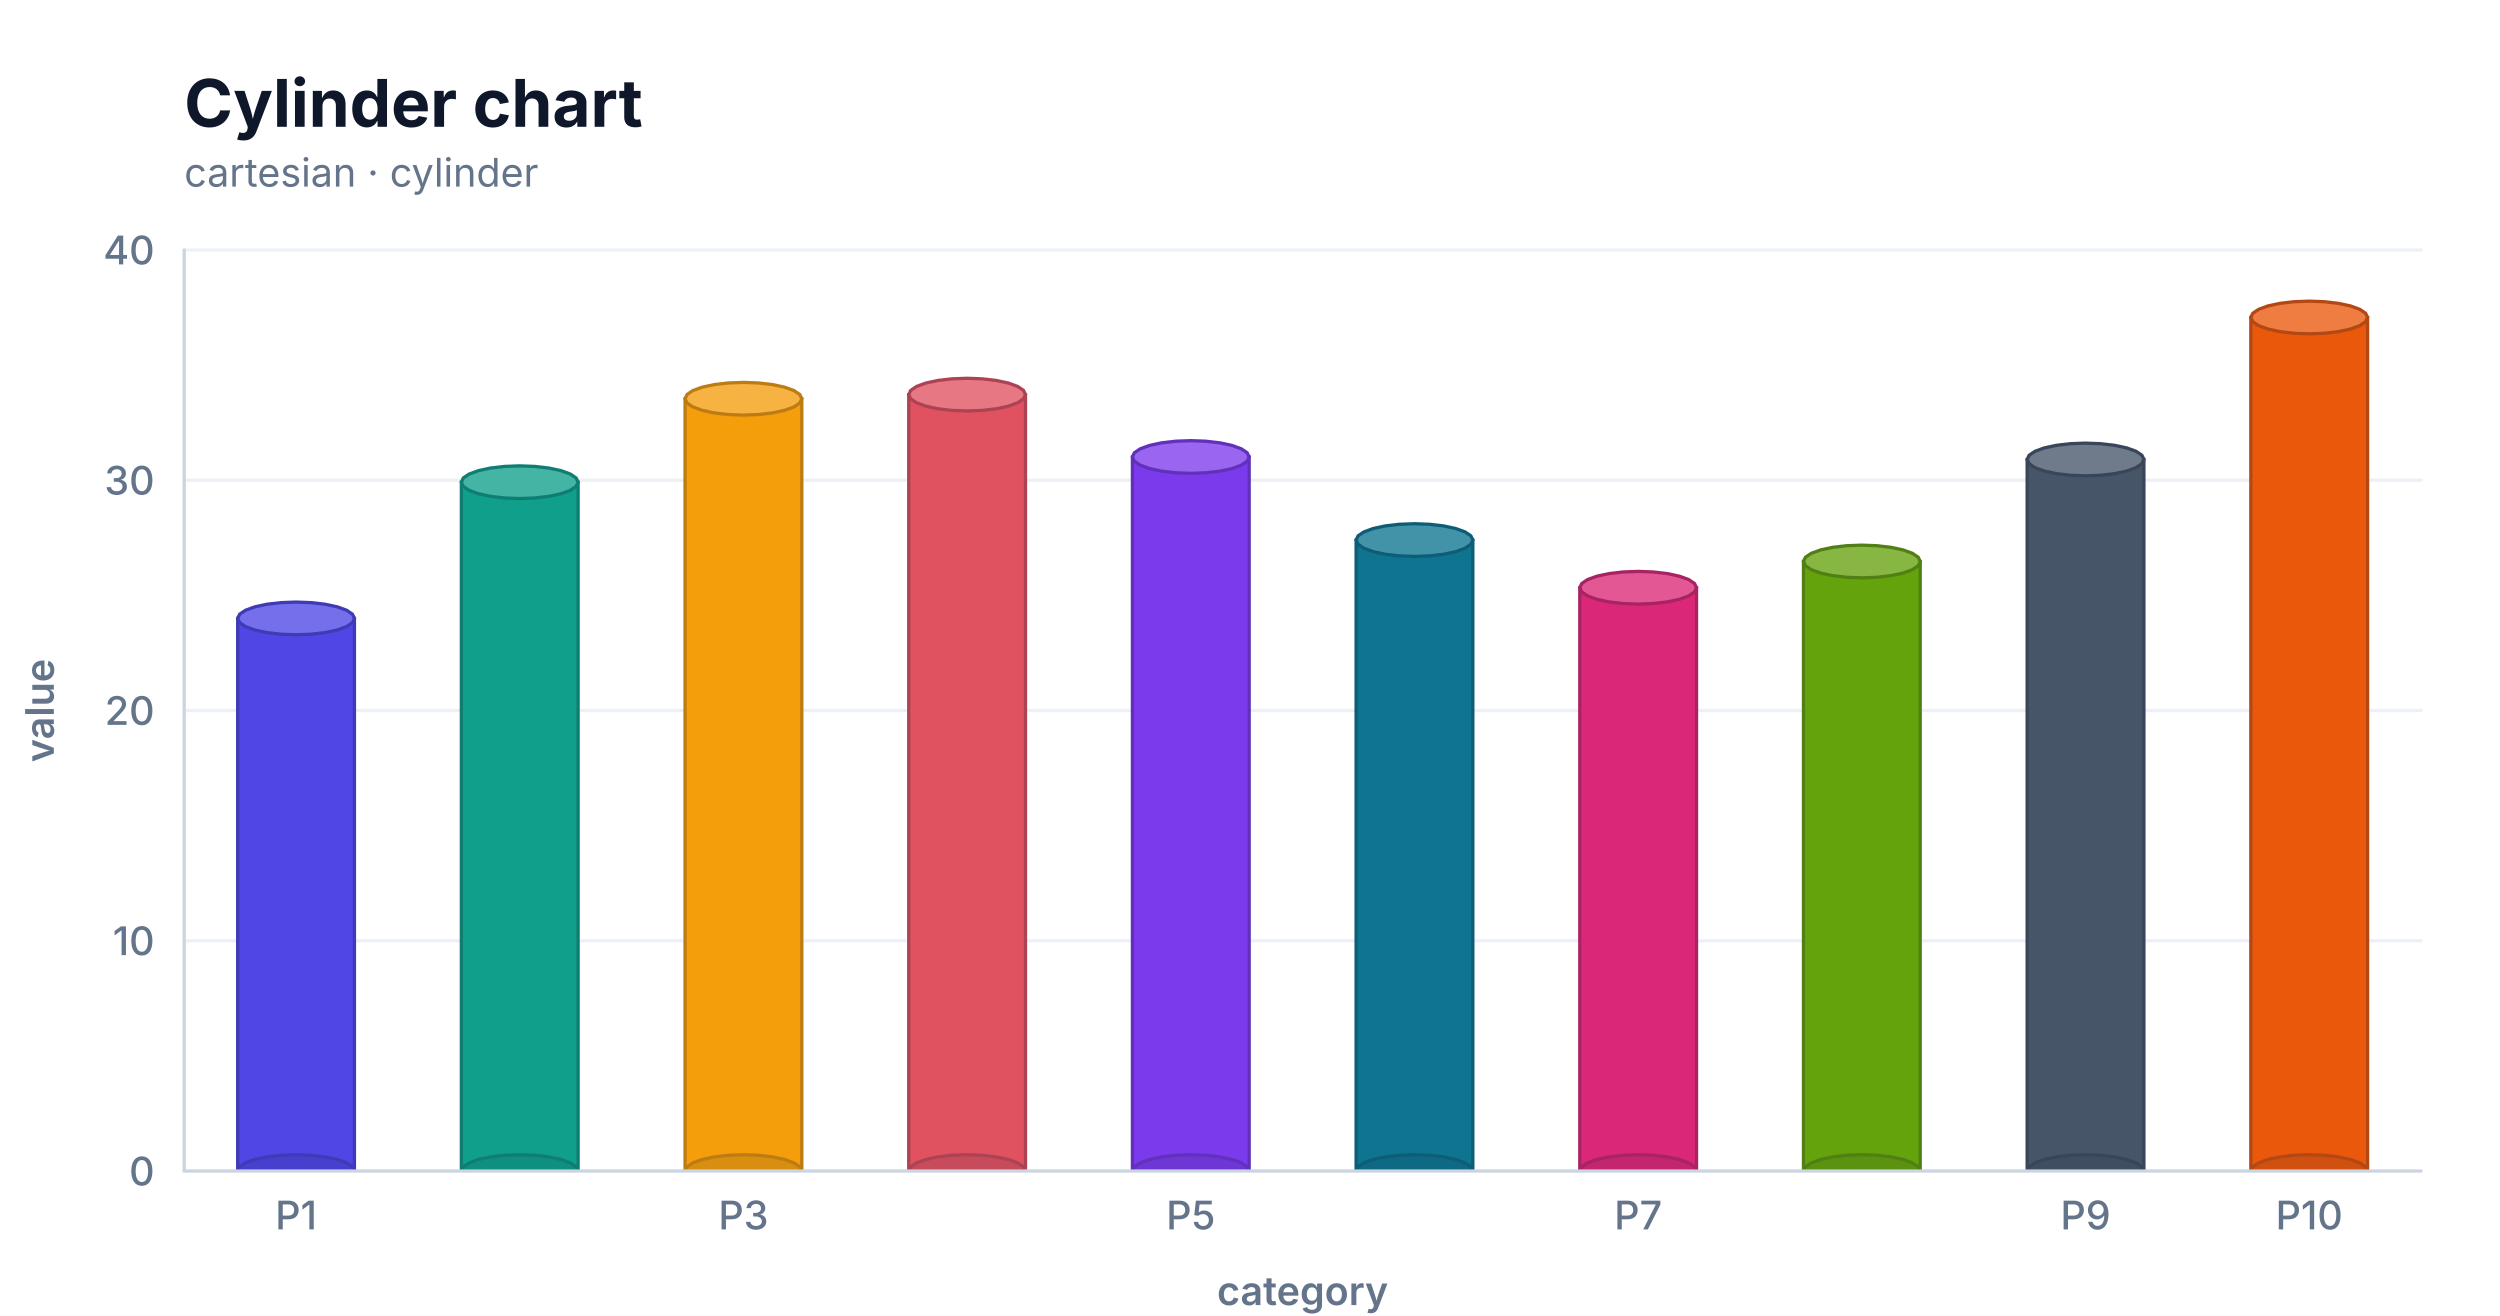
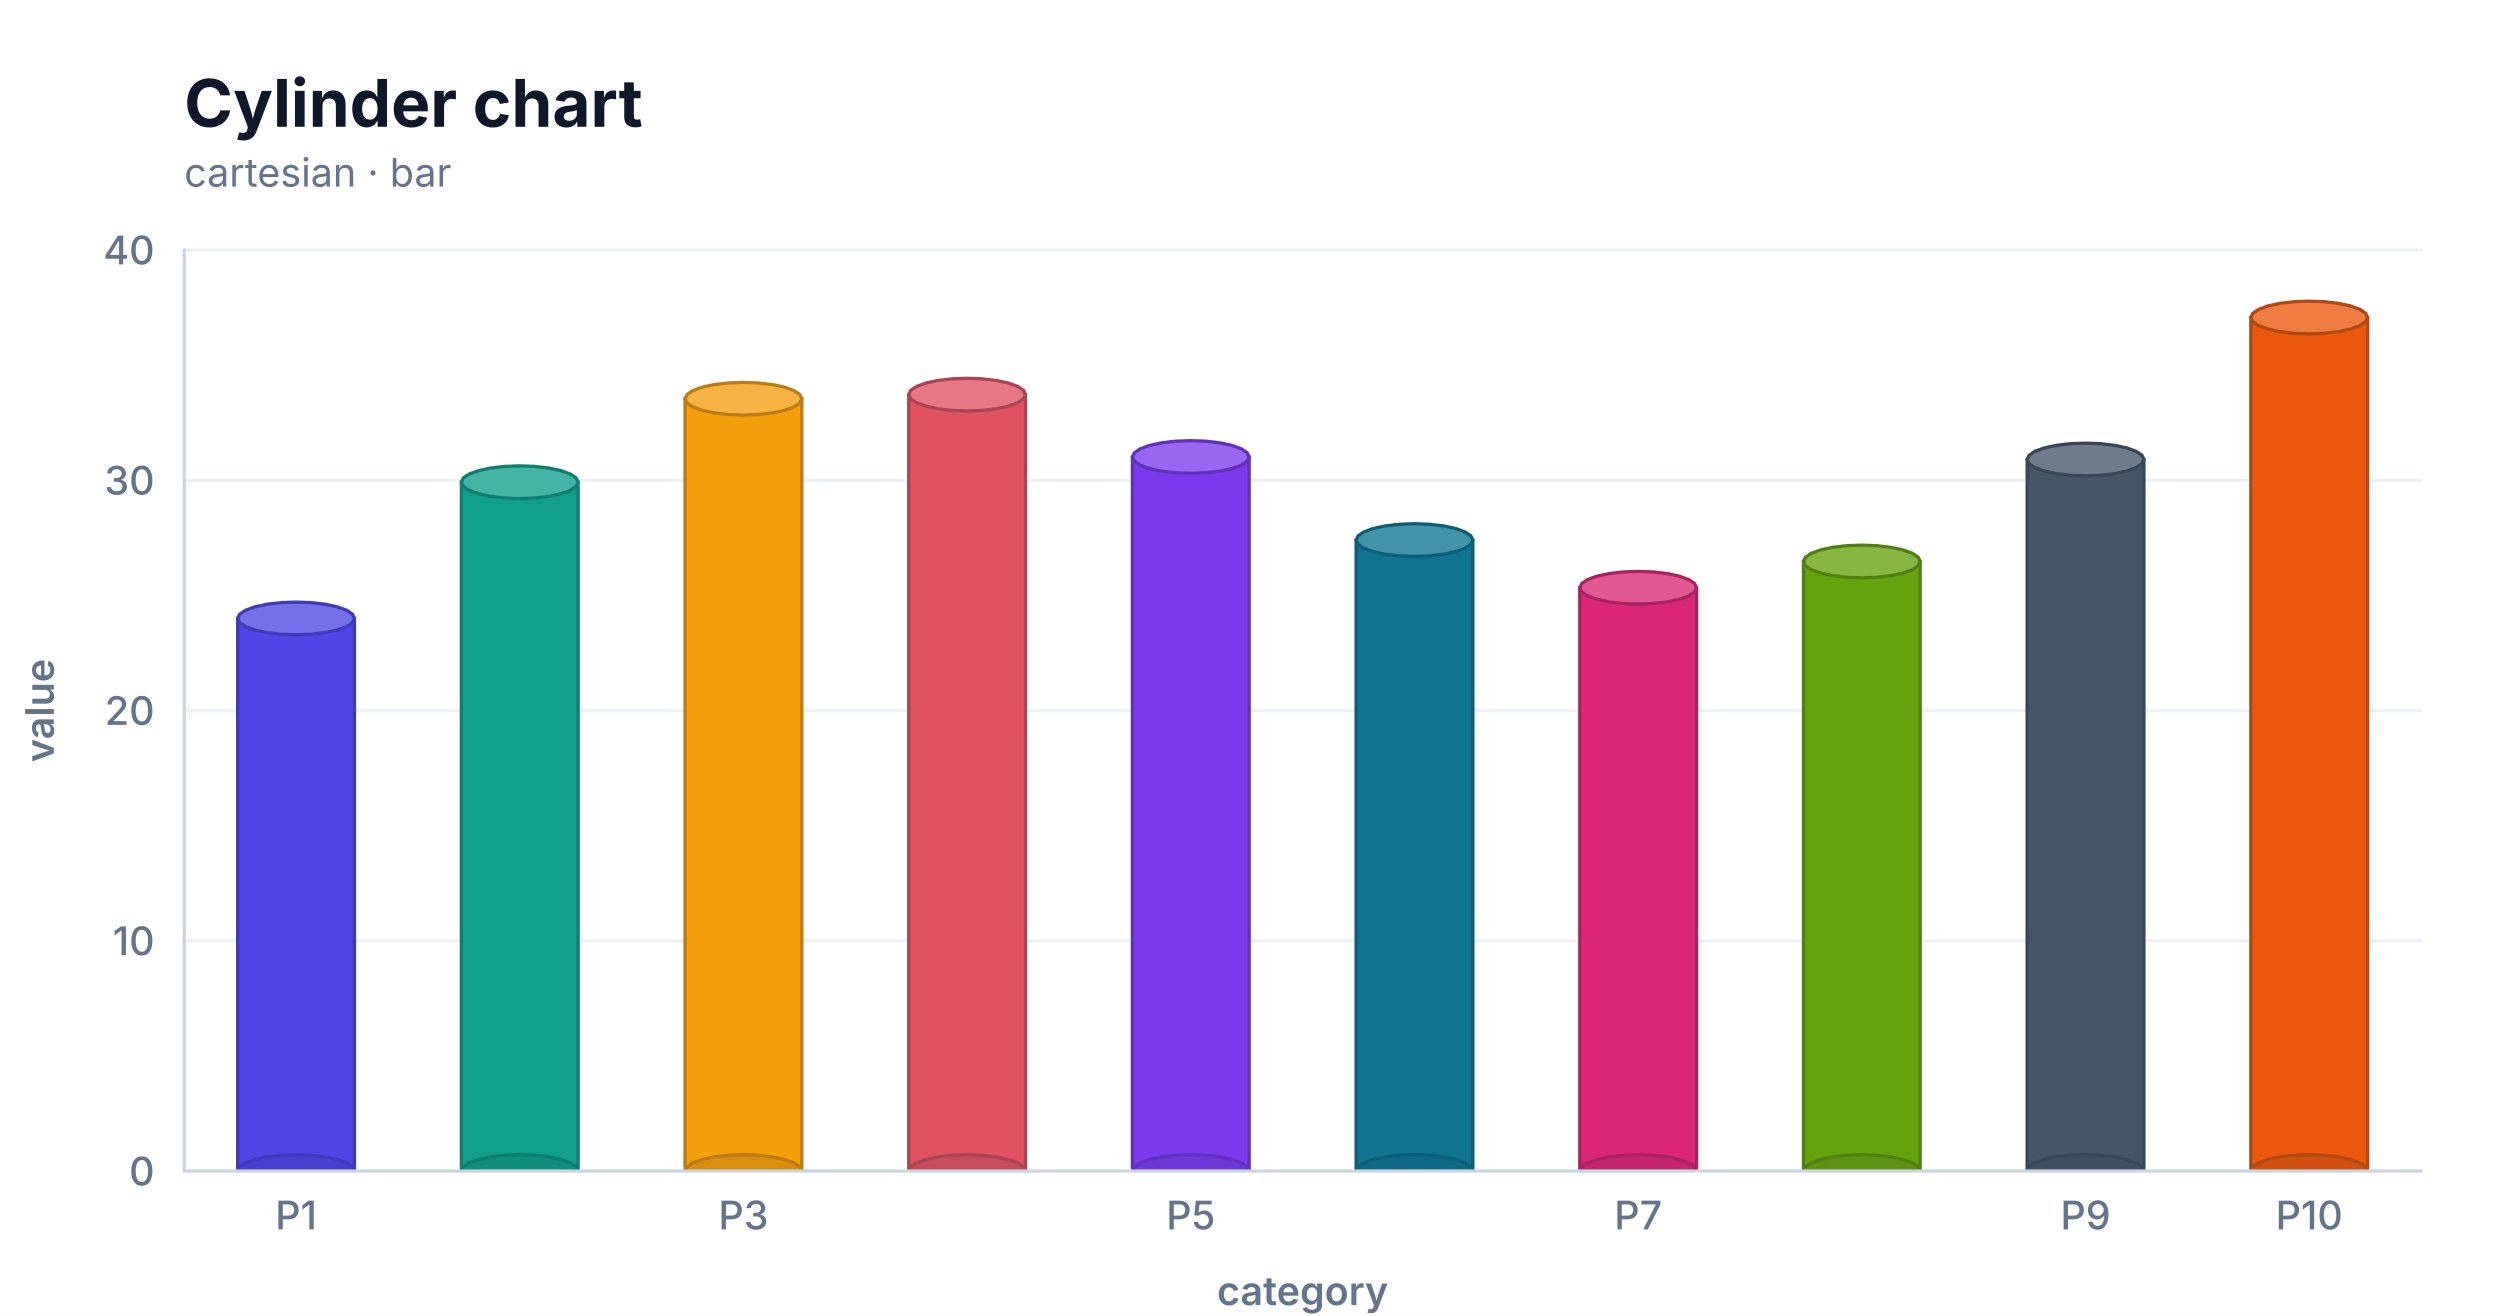
<svg xmlns="http://www.w3.org/2000/svg" width="760" height="400" viewBox="0 0 760 400" role="img" aria-labelledby="title description">
  <defs>
    <clipPath id="clip-1">
      <rect x="56" y="76" width="680" height="280" />
    </clipPath>
  </defs>
  <rect width="100%" height="100%" fill="#ffffff" />
  <g data-scene-node="scene:root">
    <line data-scene-node="axis-y:grid:1" opacity="0.82" x1="56" y1="286" x2="736" y2="286" fill="none" stroke="#e8eef6" stroke-width="1" stroke-linecap="round" />
    <line data-scene-node="axis-y:grid:2" opacity="0.82" x1="56" y1="216" x2="736" y2="216" fill="none" stroke="#e8eef6" stroke-width="1" stroke-linecap="round" />
    <line data-scene-node="axis-y:grid:3" opacity="0.82" x1="56" y1="146" x2="736" y2="146" fill="none" stroke="#e8eef6" stroke-width="1" stroke-linecap="round" />
    <line data-scene-node="axis-y:grid:4" opacity="0.82" x1="56" y1="76" x2="736" y2="76" fill="none" stroke="#e8eef6" stroke-width="1" stroke-linecap="round" />
    <g data-scene-node="layer-0:group" clip-path="url(#clip-1)">
      <rect data-scene-node="layer-0:cylinder-body:0" x="72.252" y="188" width="35.496" height="168" rx="0" fill="#4f46e5" stroke="#3f3ab6" stroke-width="1" />
      <rect data-scene-node="layer-0:cylinder-body:1" x="140.252" y="146.59" width="35.496" height="209.41" rx="0" fill="#0f9f8a" stroke="#0f7d72" stroke-width="1" />
      <rect data-scene-node="layer-0:cylinder-body:2" x="208.252" y="121.219" width="35.496" height="234.781" rx="0" fill="#f59e0b" stroke="#bc7c13" stroke-width="1" />
      <rect data-scene-node="layer-0:cylinder-body:3" x="276.252" y="119.962" width="35.496" height="236.038" rx="0" fill="#e05260" stroke="#ac4353" stroke-width="1" />
      <rect data-scene-node="layer-0:cylinder-body:4" x="344.252" y="138.928" width="35.496" height="217.072" rx="0" fill="#7c3aed" stroke="#6131bc" stroke-width="1" />
      <rect data-scene-node="layer-0:cylinder-body:5" x="412.252" y="164.184" width="35.496" height="191.816" rx="0" fill="#0e7490" stroke="#0e5d77" stroke-width="1" />
      <rect data-scene-node="layer-0:cylinder-body:6" x="480.252" y="178.676" width="35.496" height="177.324" rx="0" fill="#db2777" stroke="#a82364" stroke-width="1" />
      <rect data-scene-node="layer-0:cylinder-body:7" x="548.252" y="170.694" width="35.496" height="185.306" rx="0" fill="#65a30d" stroke="#508014" stroke-width="1" />
      <rect data-scene-node="layer-0:cylinder-body:8" x="616.252" y="139.682" width="35.496" height="216.318" rx="0" fill="#475569" stroke="#394659" stroke-width="1" />
      <rect data-scene-node="layer-0:cylinder-body:9" x="684.252" y="96.518" width="35.496" height="259.482" rx="0" fill="#ea580c" stroke="#b34814" stroke-width="1" />
      <path data-scene-node="layer-0:cylinder-top:0" d="M 107.748 188 L 107.143 189.286 L 105.37 190.485 L 102.55 191.514 L 98.874 192.304 L 94.594 192.8 L 90 192.969 L 85.406 192.8 L 81.126 192.304 L 77.45 191.514 L 74.63 190.485 L 72.857 189.286 L 72.252 188 L 72.857 186.714 L 74.63 185.515 L 77.45 184.486 L 81.126 183.696 L 85.406 183.2 L 90 183.031 L 94.594 183.2 L 98.874 183.696 L 102.55 184.486 L 105.37 185.515 L 107.143 186.714 L 107.748 188 Z" fill="#766feb" stroke="#3f3ab6" stroke-width="1" />
      <path data-scene-node="layer-0:cylinder-bottom:0" d="M 107.748 356 L 107.143 357.286 L 105.37 358.485 L 102.55 359.514 L 98.874 360.304 L 94.594 360.8 L 90 360.969 L 85.406 360.8 L 81.126 360.304 L 77.45 359.514 L 74.63 358.485 L 72.857 357.286 L 72.252 356 L 72.857 354.714 L 74.63 353.515 L 77.45 352.486 L 81.126 351.696 L 85.406 351.2 L 90 351.031 L 94.594 351.2 L 98.874 351.696 L 102.55 352.486 L 105.37 353.515 L 107.143 354.714 L 107.748 356 Z" fill="#4740cf" stroke="#3f3ab6" stroke-width="1" />
      <path data-scene-node="layer-0:cylinder-top:1" d="M 175.748 146.59 L 175.143 147.876 L 173.37 149.075 L 170.55 150.104 L 166.874 150.894 L 162.594 151.39 L 158 151.56 L 153.406 151.39 L 149.126 150.894 L 145.45 150.104 L 142.63 149.075 L 140.857 147.876 L 140.252 146.59 L 140.857 145.304 L 142.63 144.105 L 145.45 143.076 L 149.126 142.286 L 153.406 141.79 L 158 141.621 L 162.594 141.79 L 166.874 142.286 L 170.55 143.076 L 173.37 144.105 L 175.143 145.304 L 175.748 146.59 Z" fill="#44b4a4" stroke="#0f7d72" stroke-width="1" />
      <path data-scene-node="layer-0:cylinder-bottom:1" d="M 175.748 356 L 175.143 357.286 L 173.37 358.485 L 170.55 359.514 L 166.874 360.304 L 162.594 360.8 L 158 360.969 L 153.406 360.8 L 149.126 360.304 L 145.45 359.514 L 142.63 358.485 L 140.857 357.286 L 140.252 356 L 140.857 354.714 L 142.63 353.515 L 145.45 352.486 L 149.126 351.696 L 153.406 351.2 L 158 351.031 L 162.594 351.2 L 166.874 351.696 L 170.55 352.486 L 173.37 353.515 L 175.143 354.714 L 175.748 356 Z" fill="#0f8f7e" stroke="#0f7d72" stroke-width="1" />
      <path data-scene-node="layer-0:cylinder-top:2" d="M 243.748 121.219 L 243.143 122.505 L 241.37 123.703 L 238.55 124.732 L 234.874 125.522 L 230.594 126.019 L 226 126.188 L 221.406 126.019 L 217.126 125.522 L 213.45 124.732 L 210.63 123.703 L 208.857 122.505 L 208.252 121.219 L 208.857 119.932 L 210.63 118.734 L 213.45 117.705 L 217.126 116.915 L 221.406 116.418 L 226 116.249 L 230.594 116.418 L 234.874 116.915 L 238.55 117.705 L 241.37 118.734 L 243.143 119.932 L 243.748 121.219 Z" fill="#f7b341" stroke="#bc7c13" stroke-width="1" />
      <path data-scene-node="layer-0:cylinder-bottom:2" d="M 243.748 356 L 243.143 357.286 L 241.37 358.485 L 238.55 359.514 L 234.874 360.304 L 230.594 360.8 L 226 360.969 L 221.406 360.8 L 217.126 360.304 L 213.45 359.514 L 210.63 358.485 L 208.857 357.286 L 208.252 356 L 208.857 354.714 L 210.63 353.515 L 213.45 352.486 L 217.126 351.696 L 221.406 351.2 L 226 351.031 L 230.594 351.2 L 234.874 351.696 L 238.55 352.486 L 241.37 353.515 L 243.143 354.714 L 243.748 356 Z" fill="#d98e0f" stroke="#bc7c13" stroke-width="1" />
      <path data-scene-node="layer-0:cylinder-top:3" d="M 311.748 119.962 L 311.143 121.248 L 309.37 122.447 L 306.55 123.476 L 302.874 124.266 L 298.594 124.762 L 294 124.932 L 289.406 124.762 L 285.126 124.266 L 281.45 123.476 L 278.63 122.447 L 276.857 121.248 L 276.252 119.962 L 276.857 118.676 L 278.63 117.477 L 281.45 116.448 L 285.126 115.659 L 289.406 115.162 L 294 114.993 L 298.594 115.162 L 302.874 115.659 L 306.55 116.448 L 309.37 117.477 L 311.143 118.676 L 311.748 119.962 Z" fill="#e77883" stroke="#ac4353" stroke-width="1" />
      <path data-scene-node="layer-0:cylinder-bottom:3" d="M 311.748 356 L 311.143 357.286 L 309.37 358.485 L 306.55 359.514 L 302.874 360.304 L 298.594 360.8 L 294 360.969 L 289.406 360.8 L 285.126 360.304 L 281.45 359.514 L 278.63 358.485 L 276.857 357.286 L 276.252 356 L 276.857 354.714 L 278.63 353.515 L 281.45 352.486 L 285.126 351.696 L 289.406 351.2 L 294 351.031 L 298.594 351.2 L 302.874 351.696 L 306.55 352.486 L 309.37 353.515 L 311.143 354.714 L 311.748 356 Z" fill="#c74b5a" stroke="#ac4353" stroke-width="1" />
      <path data-scene-node="layer-0:cylinder-top:4" d="M 379.748 138.928 L 379.143 140.214 L 377.37 141.412 L 374.55 142.442 L 370.874 143.231 L 366.594 143.728 L 362 143.897 L 357.406 143.728 L 353.126 143.231 L 349.45 142.442 L 346.63 141.412 L 344.857 140.214 L 344.252 138.928 L 344.857 137.641 L 346.63 136.443 L 349.45 135.414 L 353.126 134.624 L 357.406 134.128 L 362 133.958 L 366.594 134.128 L 370.874 134.624 L 374.55 135.414 L 377.37 136.443 L 379.143 137.641 L 379.748 138.928 Z" fill="#9965f1" stroke="#6131bc" stroke-width="1" />
      <path data-scene-node="layer-0:cylinder-bottom:4" d="M 379.748 356 L 379.143 357.286 L 377.37 358.485 L 374.55 359.514 L 370.874 360.304 L 366.594 360.8 L 362 360.969 L 357.406 360.8 L 353.126 360.304 L 349.45 359.514 L 346.63 358.485 L 344.857 357.286 L 344.252 356 L 344.857 354.714 L 346.63 353.515 L 349.45 352.486 L 353.126 351.696 L 357.406 351.2 L 362 351.031 L 366.594 351.2 L 370.874 351.696 L 374.55 352.486 L 377.37 353.515 L 379.143 354.714 L 379.748 356 Z" fill="#6f36d6" stroke="#6131bc" stroke-width="1" />
      <path data-scene-node="layer-0:cylinder-top:5" d="M 447.748 164.184 L 447.143 165.47 L 445.37 166.668 L 442.55 167.697 L 438.874 168.487 L 434.594 168.984 L 430 169.153 L 425.406 168.984 L 421.126 168.487 L 417.45 167.697 L 414.63 166.668 L 412.857 165.47 L 412.252 164.184 L 412.857 162.897 L 414.63 161.699 L 417.45 160.67 L 421.126 159.88 L 425.406 159.383 L 430 159.214 L 434.594 159.383 L 438.874 159.88 L 442.55 160.67 L 445.37 161.699 L 447.143 162.897 L 447.748 164.184 Z" fill="#4393a8" stroke="#0e5d77" stroke-width="1" />
      <path data-scene-node="layer-0:cylinder-bottom:5" d="M 447.748 356 L 447.143 357.286 L 445.37 358.485 L 442.55 359.514 L 438.874 360.304 L 434.594 360.8 L 430 360.969 L 425.406 360.8 L 421.126 360.304 L 417.45 359.514 L 414.63 358.485 L 412.857 357.286 L 412.252 356 L 412.857 354.714 L 414.63 353.515 L 417.45 352.486 L 421.126 351.696 L 425.406 351.2 L 430 351.031 L 434.594 351.2 L 438.874 351.696 L 442.55 352.486 L 445.37 353.515 L 447.143 354.714 L 447.748 356 Z" fill="#0e6984" stroke="#0e5d77" stroke-width="1" />
      <path data-scene-node="layer-0:cylinder-top:6" d="M 515.748 178.676 L 515.143 179.962 L 513.37 181.161 L 510.55 182.19 L 506.874 182.98 L 502.594 183.476 L 498 183.645 L 493.406 183.476 L 489.126 182.98 L 485.45 182.19 L 482.63 181.161 L 480.857 179.962 L 480.252 178.676 L 480.857 177.39 L 482.63 176.191 L 485.45 175.162 L 489.126 174.372 L 493.406 173.876 L 498 173.706 L 502.594 173.876 L 506.874 174.372 L 510.55 175.162 L 513.37 176.191 L 515.143 177.39 L 515.748 178.676 Z" fill="#e35795" stroke="#a82364" stroke-width="1" />
      <path data-scene-node="layer-0:cylinder-bottom:6" d="M 515.748 356 L 515.143 357.286 L 513.37 358.485 L 510.55 359.514 L 506.874 360.304 L 502.594 360.8 L 498 360.969 L 493.406 360.8 L 489.126 360.304 L 485.45 359.514 L 482.63 358.485 L 480.857 357.286 L 480.252 356 L 480.857 354.714 L 482.63 353.515 L 485.45 352.486 L 489.126 351.696 L 493.406 351.2 L 498 351.031 L 502.594 351.2 L 506.874 351.696 L 510.55 352.486 L 513.37 353.515 L 515.143 354.714 L 515.748 356 Z" fill="#c3256e" stroke="#a82364" stroke-width="1" />
      <path data-scene-node="layer-0:cylinder-top:7" d="M 583.748 170.694 L 583.143 171.98 L 581.37 173.179 L 578.55 174.208 L 574.874 174.998 L 570.594 175.494 L 566 175.663 L 561.406 175.494 L 557.126 174.998 L 553.45 174.208 L 550.63 173.179 L 548.857 171.98 L 548.252 170.694 L 548.857 169.408 L 550.63 168.209 L 553.45 167.18 L 557.126 166.39 L 561.406 165.894 L 566 165.724 L 570.594 165.894 L 574.874 166.39 L 578.55 167.18 L 581.37 168.209 L 583.143 169.408 L 583.748 170.694 Z" fill="#87b742" stroke="#508014" stroke-width="1" />
      <path data-scene-node="layer-0:cylinder-bottom:7" d="M 583.748 356 L 583.143 357.286 L 581.37 358.485 L 578.55 359.514 L 574.874 360.304 L 570.594 360.8 L 566 360.969 L 561.406 360.8 L 557.126 360.304 L 553.45 359.514 L 550.63 358.485 L 548.857 357.286 L 548.252 356 L 548.857 354.714 L 550.63 353.515 L 553.45 352.486 L 557.126 351.696 L 561.406 351.2 L 566 351.031 L 570.594 351.2 L 574.874 351.696 L 578.55 352.486 L 581.37 353.515 L 583.143 354.714 L 583.748 356 Z" fill="#5b9210" stroke="#508014" stroke-width="1" />
      <path data-scene-node="layer-0:cylinder-top:8" d="M 651.748 139.682 L 651.143 140.969 L 649.37 142.167 L 646.55 143.196 L 642.874 143.986 L 638.594 144.483 L 634 144.652 L 629.406 144.483 L 625.126 143.986 L 621.45 143.196 L 618.63 142.167 L 616.857 140.969 L 616.252 139.682 L 616.857 138.396 L 618.63 137.198 L 621.45 136.169 L 625.126 135.379 L 629.406 134.882 L 634 134.713 L 638.594 134.882 L 642.874 135.379 L 646.55 136.169 L 649.37 137.198 L 651.143 138.396 L 651.748 139.682 Z" fill="#6f7a8a" stroke="#394659" stroke-width="1" />
      <path data-scene-node="layer-0:cylinder-bottom:8" d="M 651.748 356 L 651.143 357.286 L 649.37 358.485 L 646.55 359.514 L 642.874 360.304 L 638.594 360.8 L 634 360.969 L 629.406 360.8 L 625.126 360.304 L 621.45 359.514 L 618.63 358.485 L 616.857 357.286 L 616.252 356 L 616.857 354.714 L 618.63 353.515 L 621.45 352.486 L 625.126 351.696 L 629.406 351.2 L 634 351.031 L 638.594 351.2 L 642.874 351.696 L 646.55 352.486 L 649.37 353.515 L 651.143 354.714 L 651.748 356 Z" fill="#404e61" stroke="#394659" stroke-width="1" />
      <path data-scene-node="layer-0:cylinder-top:9" d="M 719.748 96.518 L 719.143 97.804 L 717.37 99.003 L 714.55 100.032 L 710.874 100.822 L 706.594 101.318 L 702 101.488 L 697.406 101.318 L 693.126 100.822 L 689.45 100.032 L 686.63 99.003 L 684.857 97.804 L 684.252 96.518 L 684.857 95.232 L 686.63 94.034 L 689.45 93.004 L 693.126 92.215 L 697.406 91.718 L 702 91.549 L 706.594 91.718 L 710.874 92.215 L 714.55 93.004 L 717.37 94.034 L 719.143 95.232 L 719.748 96.518 Z" fill="#ef7d41" stroke="#b34814" stroke-width="1" />
      <path data-scene-node="layer-0:cylinder-bottom:9" d="M 719.748 356 L 719.143 357.286 L 717.37 358.485 L 714.55 359.514 L 710.874 360.304 L 706.594 360.8 L 702 360.969 L 697.406 360.8 L 693.126 360.304 L 689.45 359.514 L 686.63 358.485 L 684.857 357.286 L 684.252 356 L 684.857 354.714 L 686.63 353.515 L 689.45 352.486 L 693.126 351.696 L 697.406 351.2 L 702 351.031 L 706.594 351.2 L 710.874 351.696 L 714.55 352.486 L 717.37 353.515 L 719.143 354.714 L 719.748 356 Z" fill="#d05010" stroke="#b34814" stroke-width="1" />
    </g>
    <line data-scene-node="axis-x:line" x1="56" y1="356" x2="736" y2="356" fill="none" stroke="#cbd5e1" stroke-width="1" stroke-linecap="round" />
    <line data-scene-node="axis-y:line" x1="56" y1="76" x2="56" y2="356" fill="none" stroke="#cbd5e1" stroke-width="1" stroke-linecap="round" />
    <text data-scene-node="axis-x:label:0" x="90" y="365" fill="#64748b" font-family="Inter, ui-sans-serif, system-ui, -apple-system, BlinkMacSystemFont, &quot;Segoe UI&quot;, sans-serif" font-size="12" font-weight="500" text-anchor="middle" dominant-baseline="text-before-edge">P1</text>
    <text data-scene-node="axis-x:label:1" x="226" y="365" fill="#64748b" font-family="Inter, ui-sans-serif, system-ui, -apple-system, BlinkMacSystemFont, &quot;Segoe UI&quot;, sans-serif" font-size="12" font-weight="500" text-anchor="middle" dominant-baseline="text-before-edge">P3</text>
    <text data-scene-node="axis-x:label:2" x="362" y="365" fill="#64748b" font-family="Inter, ui-sans-serif, system-ui, -apple-system, BlinkMacSystemFont, &quot;Segoe UI&quot;, sans-serif" font-size="12" font-weight="500" text-anchor="middle" dominant-baseline="text-before-edge">P5</text>
    <text data-scene-node="axis-x:label:3" x="498" y="365" fill="#64748b" font-family="Inter, ui-sans-serif, system-ui, -apple-system, BlinkMacSystemFont, &quot;Segoe UI&quot;, sans-serif" font-size="12" font-weight="500" text-anchor="middle" dominant-baseline="text-before-edge">P7</text>
    <text data-scene-node="axis-x:label:4" x="634" y="365" fill="#64748b" font-family="Inter, ui-sans-serif, system-ui, -apple-system, BlinkMacSystemFont, &quot;Segoe UI&quot;, sans-serif" font-size="12" font-weight="500" text-anchor="middle" dominant-baseline="text-before-edge">P9</text>
    <text data-scene-node="axis-x:label:5" x="702" y="365" fill="#64748b" font-family="Inter, ui-sans-serif, system-ui, -apple-system, BlinkMacSystemFont, &quot;Segoe UI&quot;, sans-serif" font-size="12" font-weight="500" text-anchor="middle" dominant-baseline="text-before-edge">P10</text>
    <text data-scene-node="axis-x:title" x="396" y="388" fill="#64748b" font-family="Inter, ui-sans-serif, system-ui, -apple-system, BlinkMacSystemFont, &quot;Segoe UI&quot;, sans-serif" font-size="12" font-weight="600" text-anchor="middle" dominant-baseline="text-before-edge">category</text>
    <text data-scene-node="axis-y:label:0" x="47" y="356" fill="#64748b" font-family="Inter, ui-sans-serif, system-ui, -apple-system, BlinkMacSystemFont, &quot;Segoe UI&quot;, sans-serif" font-size="12" font-weight="500" text-anchor="end" dominant-baseline="central">0</text>
    <text data-scene-node="axis-y:label:1" x="47" y="286" fill="#64748b" font-family="Inter, ui-sans-serif, system-ui, -apple-system, BlinkMacSystemFont, &quot;Segoe UI&quot;, sans-serif" font-size="12" font-weight="500" text-anchor="end" dominant-baseline="central">10</text>
    <text data-scene-node="axis-y:label:2" x="47" y="216" fill="#64748b" font-family="Inter, ui-sans-serif, system-ui, -apple-system, BlinkMacSystemFont, &quot;Segoe UI&quot;, sans-serif" font-size="12" font-weight="500" text-anchor="end" dominant-baseline="central">20</text>
    <text data-scene-node="axis-y:label:3" x="47" y="146" fill="#64748b" font-family="Inter, ui-sans-serif, system-ui, -apple-system, BlinkMacSystemFont, &quot;Segoe UI&quot;, sans-serif" font-size="12" font-weight="500" text-anchor="end" dominant-baseline="central">30</text>
    <text data-scene-node="axis-y:label:4" x="47" y="76" fill="#64748b" font-family="Inter, ui-sans-serif, system-ui, -apple-system, BlinkMacSystemFont, &quot;Segoe UI&quot;, sans-serif" font-size="12" font-weight="500" text-anchor="end" dominant-baseline="central">40</text>
    <text data-scene-node="axis-y:title" x="12" y="216" fill="#64748b" font-family="Inter, ui-sans-serif, system-ui, -apple-system, BlinkMacSystemFont, &quot;Segoe UI&quot;, sans-serif" font-size="12" font-weight="600" text-anchor="middle" dominant-baseline="central" transform="rotate(-90 12 216)">value</text>
    <text data-scene-node="chart:title" x="56" y="24" fill="#0f172a" font-family="Inter, ui-sans-serif, system-ui, -apple-system, BlinkMacSystemFont, &quot;Segoe UI&quot;, sans-serif" font-size="20" font-weight="700" text-anchor="start" dominant-baseline="text-before-edge">Cylinder chart</text>
-     <text data-scene-node="chart:subtitle" x="56" y="48" fill="#64748b" font-family="Inter, ui-sans-serif, system-ui, -apple-system, BlinkMacSystemFont, &quot;Segoe UI&quot;, sans-serif" font-size="12" font-weight="400" text-anchor="start" dominant-baseline="text-before-edge">cartesian · cylinder</text>
+     <text data-scene-node="chart:subtitle" x="56" y="48" fill="#64748b" font-family="Inter, ui-sans-serif, system-ui, -apple-system, BlinkMacSystemFont, &quot;Segoe UI&quot;, sans-serif" font-size="12" font-weight="400" text-anchor="start" dominant-baseline="text-before-edge">cartesian · bar</text>
  </g>
</svg>
